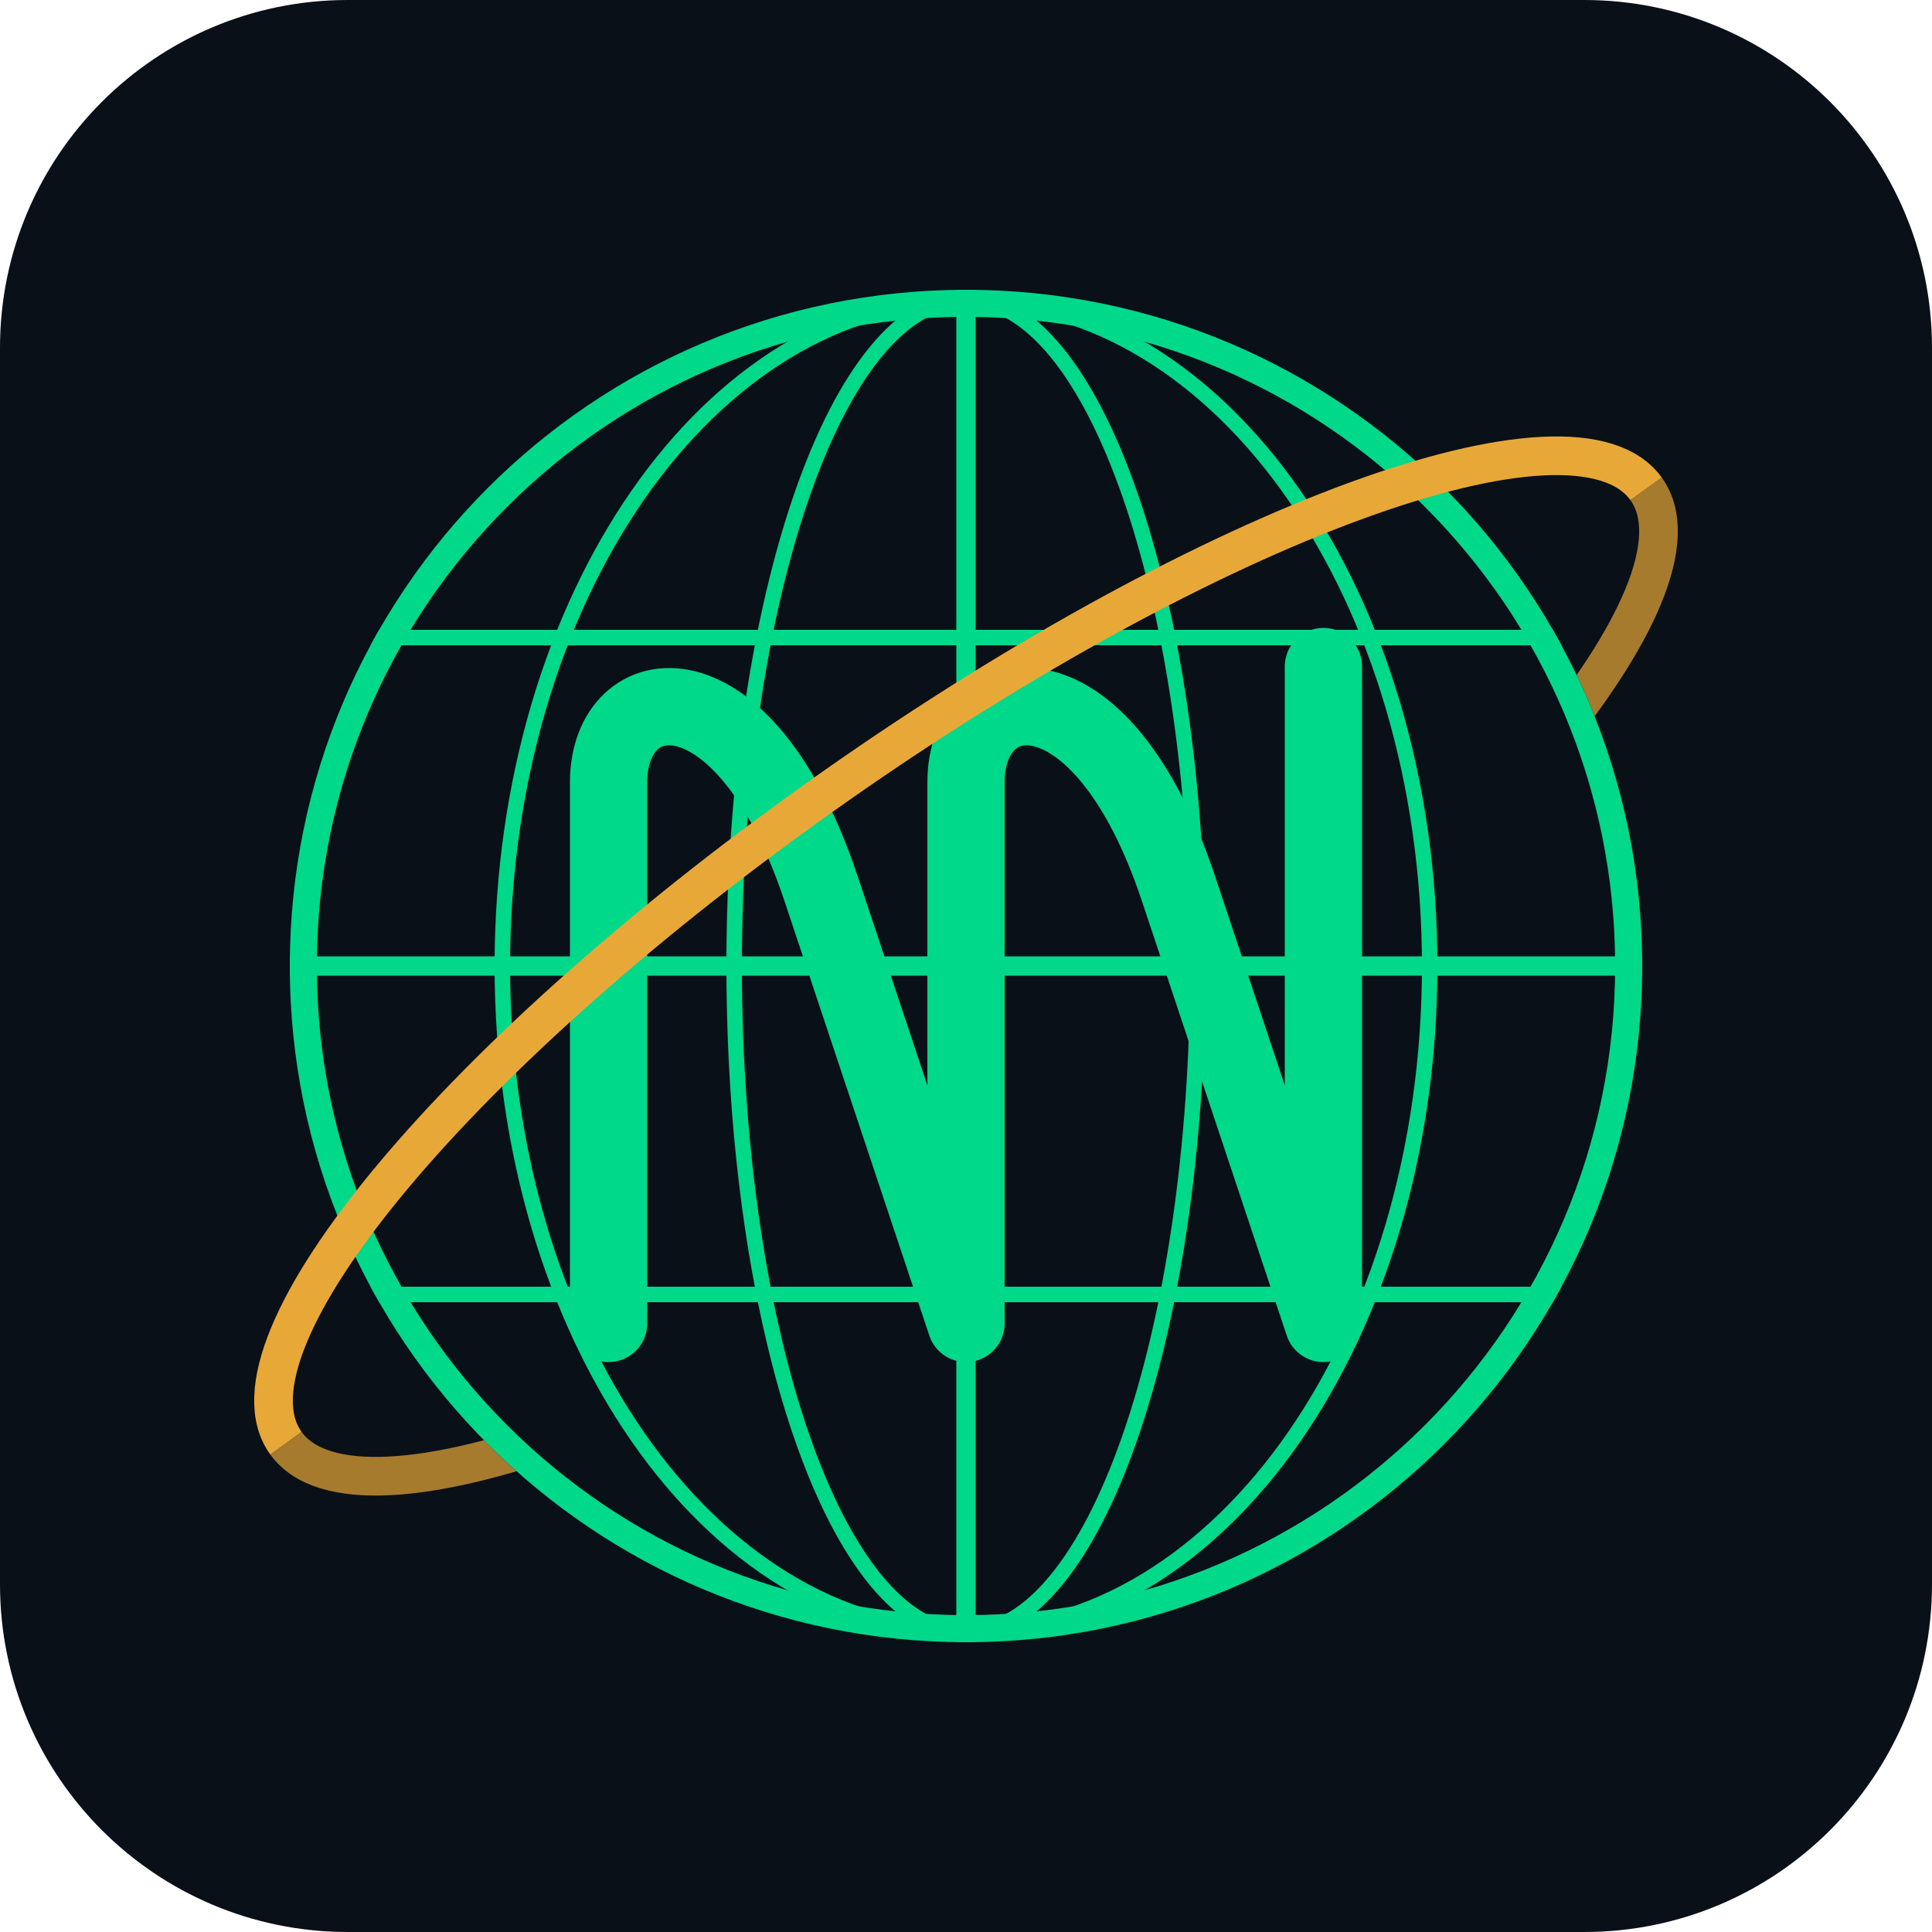
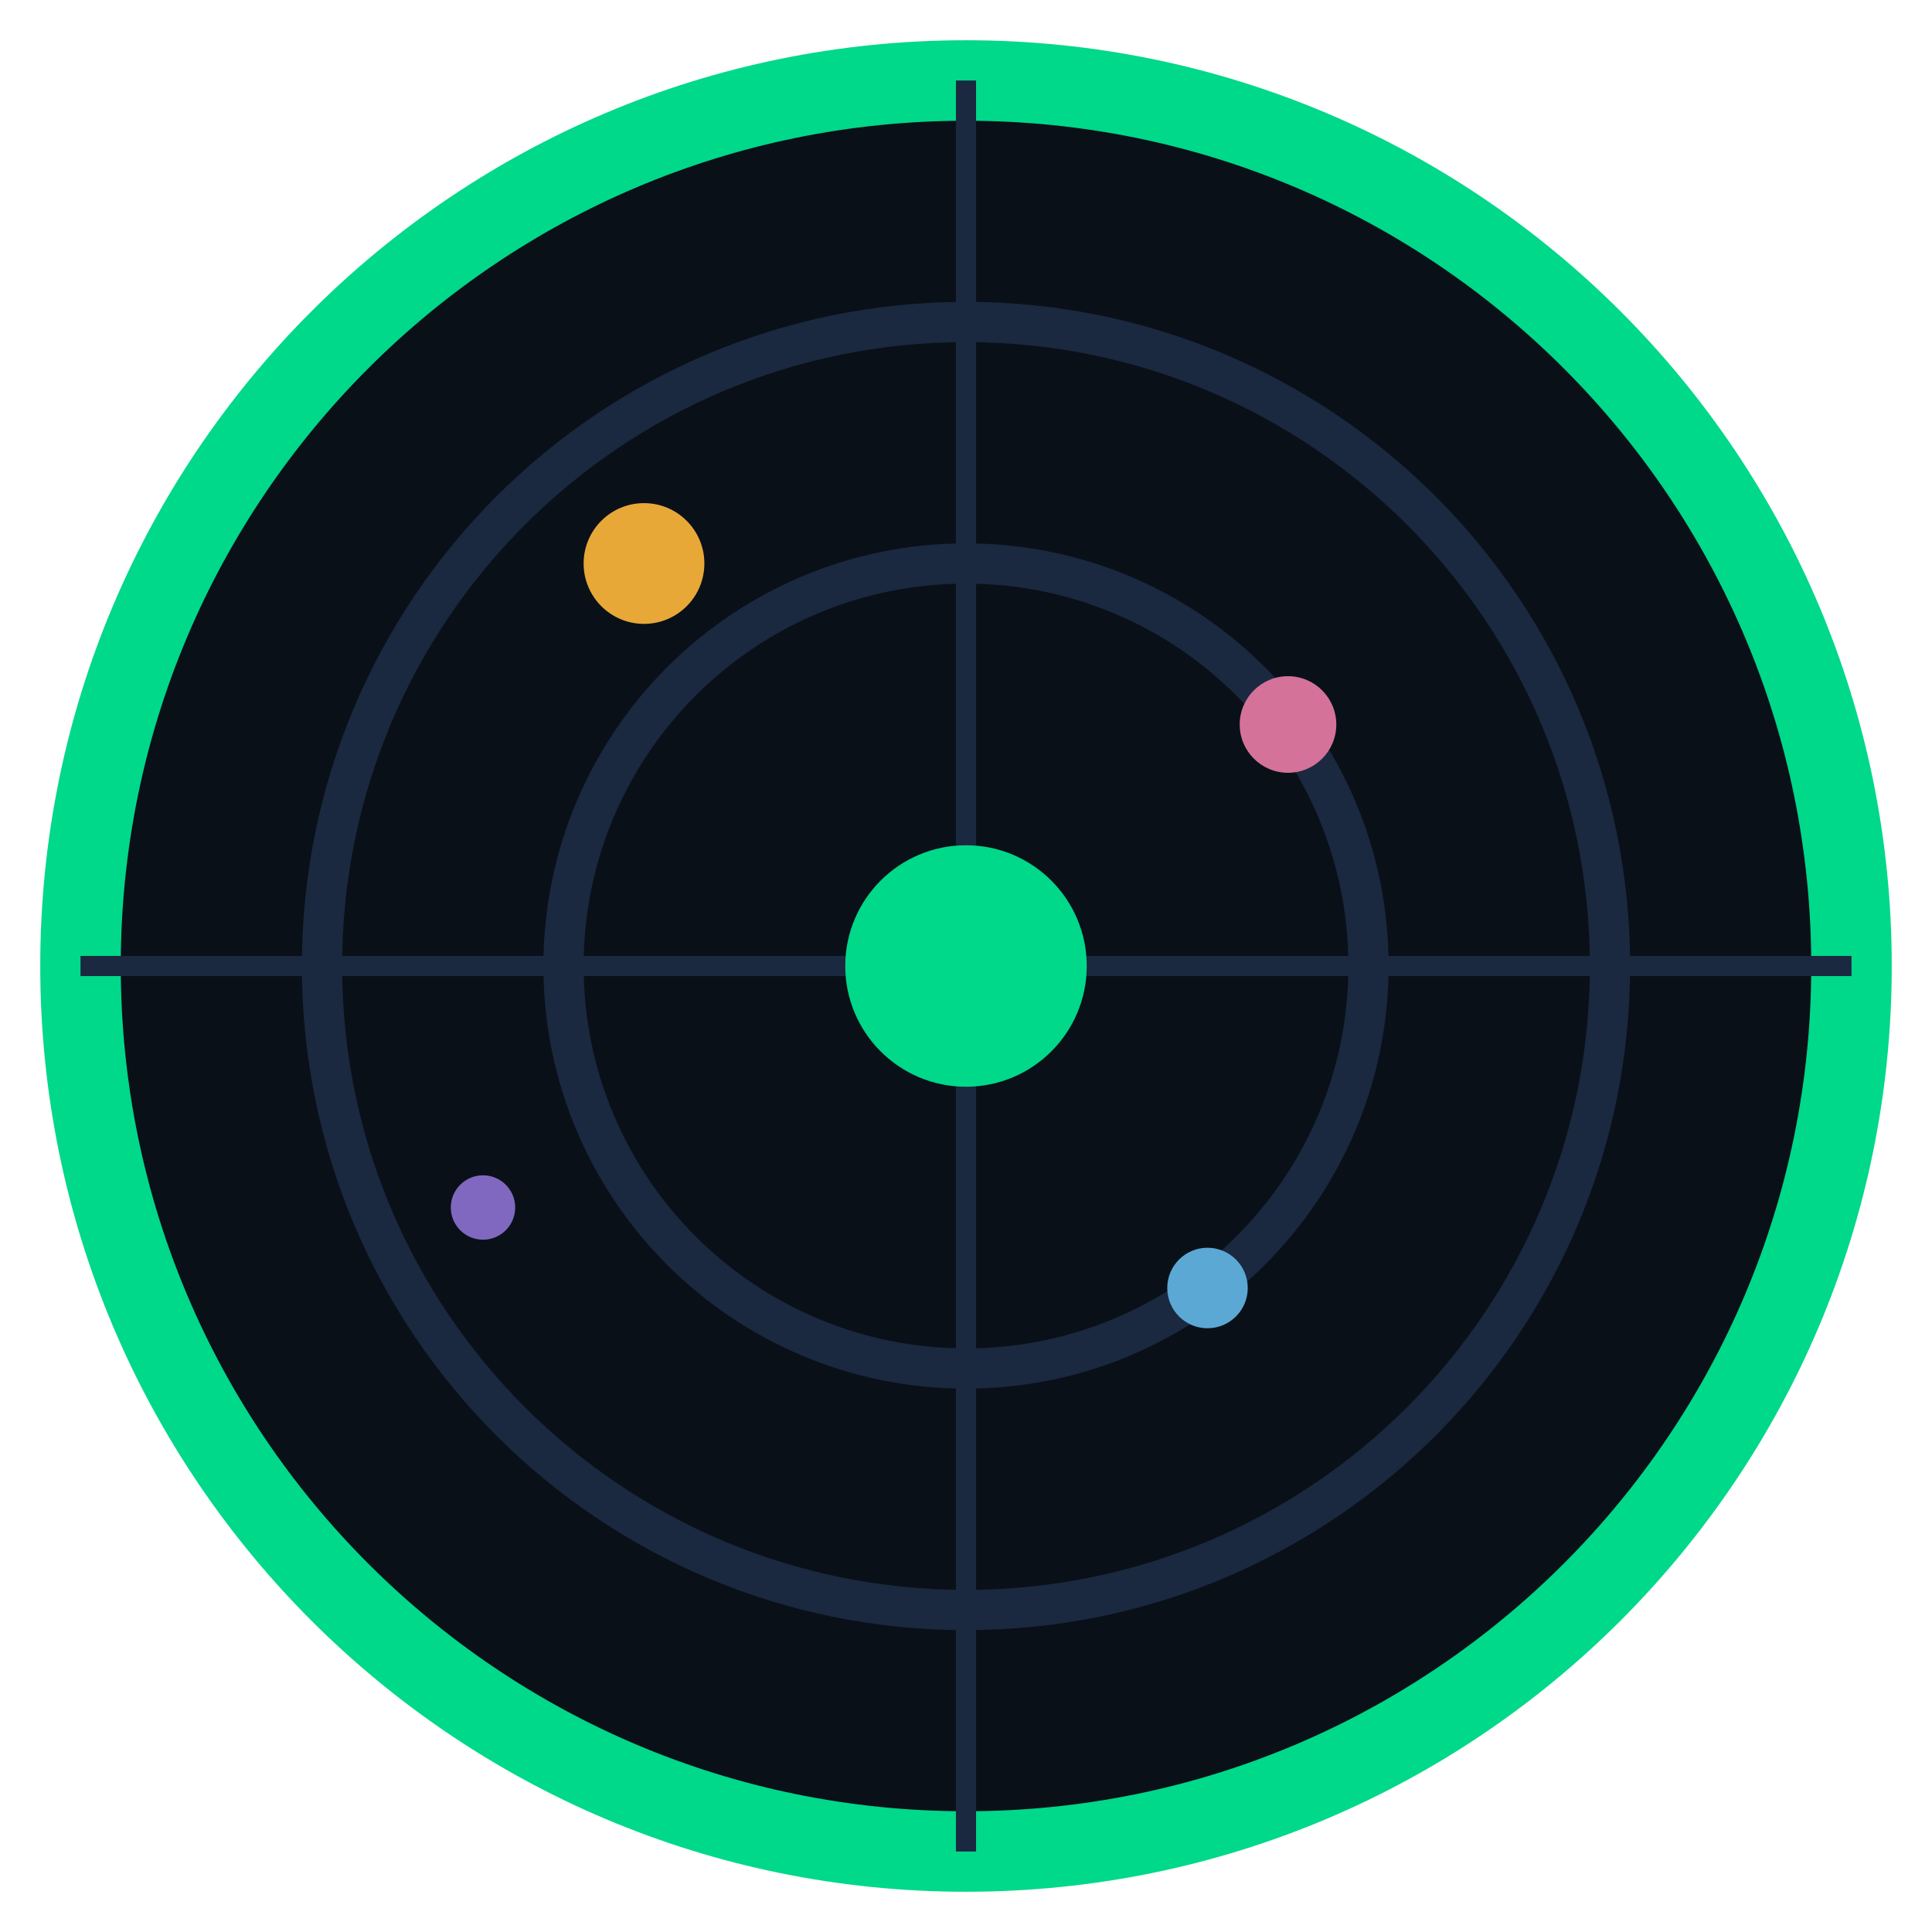
- <svg xmlns="http://www.w3.org/2000/svg" viewBox="0 0 100 100">
-   <defs>
-     <clipPath id="gc">
-       <circle cx="50" cy="50" r="35" />
-     </clipPath>
-   </defs>
-   <rect width="100" height="100" fill="#0A1018" rx="18" />
-   <path d="M 85.2,25.3 A 43,11.5 -35 0 1 14.8,74.7" stroke="#E8A838" stroke-width="2" fill="none" opacity="0.7" />
-   <circle cx="50" cy="50" r="35" fill="#0A1018" />
-   <g clip-path="url(#gc)">
-     <circle cx="50" cy="50" r="34.5" stroke="#00D88A" stroke-width="1.8" fill="none" />
-     <line x1="10" y1="50" x2="90" y2="50" stroke="#00D88A" stroke-width="1" />
-     <line x1="10" y1="33" x2="90" y2="33" stroke="#00D88A" stroke-width="0.8" />
-     <line x1="10" y1="67" x2="90" y2="67" stroke="#00D88A" stroke-width="0.8" />
-     <line x1="50" y1="15" x2="50" y2="85" stroke="#00D88A" stroke-width="1" />
-     <ellipse cx="50" cy="50" rx="12" ry="34.5" stroke="#00D88A" stroke-width="0.8" fill="none" />
-     <ellipse cx="50" cy="50" rx="24" ry="34.5" stroke="#00D88A" stroke-width="0.8" fill="none" />
-   </g>
-   <path d="M 31.5,68.5 L 31.5,40.5 C 31.5,35 38.5,34 42.5,46 L 50,68.5 L 50,40.5 C 50,35 57,34 61,46 L 68.5,68.5 L 68.5,34.5" stroke="#00D88A" stroke-width="4" fill="none" stroke-linecap="round" stroke-linejoin="round" />
-   <path d="M 14.8,74.7 A 43,11.5 -35 0 1 85.2,25.3" stroke="#E8A838" stroke-width="2" fill="none" />
+ <svg xmlns="http://www.w3.org/2000/svg" width="48" height="48" viewBox="0 0 48 48" fill="none">
+   <circle cx="24" cy="24" r="22" stroke="#00D88A" stroke-width="2" fill="#0A1018" />
+   <circle cx="24" cy="24" r="16" stroke="#1A2840" stroke-width="1" />
+   <circle cx="24" cy="24" r="10" stroke="#1A2840" stroke-width="1" />
+   <line x1="24" y1="2" x2="24" y2="46" stroke="#1A2840" stroke-width="0.5" />
+   <line x1="2" y1="24" x2="46" y2="24" stroke="#1A2840" stroke-width="0.5" />
+   <circle cx="24" cy="24" r="3" fill="#00D88A" />
+   <circle cx="16" cy="14" r="1.5" fill="#E8A838" />
+   <circle cx="32" cy="18" r="1.2" fill="#D4729A" />
+   <circle cx="30" cy="32" r="1" fill="#5BA8D4" />
+   <circle cx="12" cy="30" r="0.8" fill="#8068C0" />
</svg>
